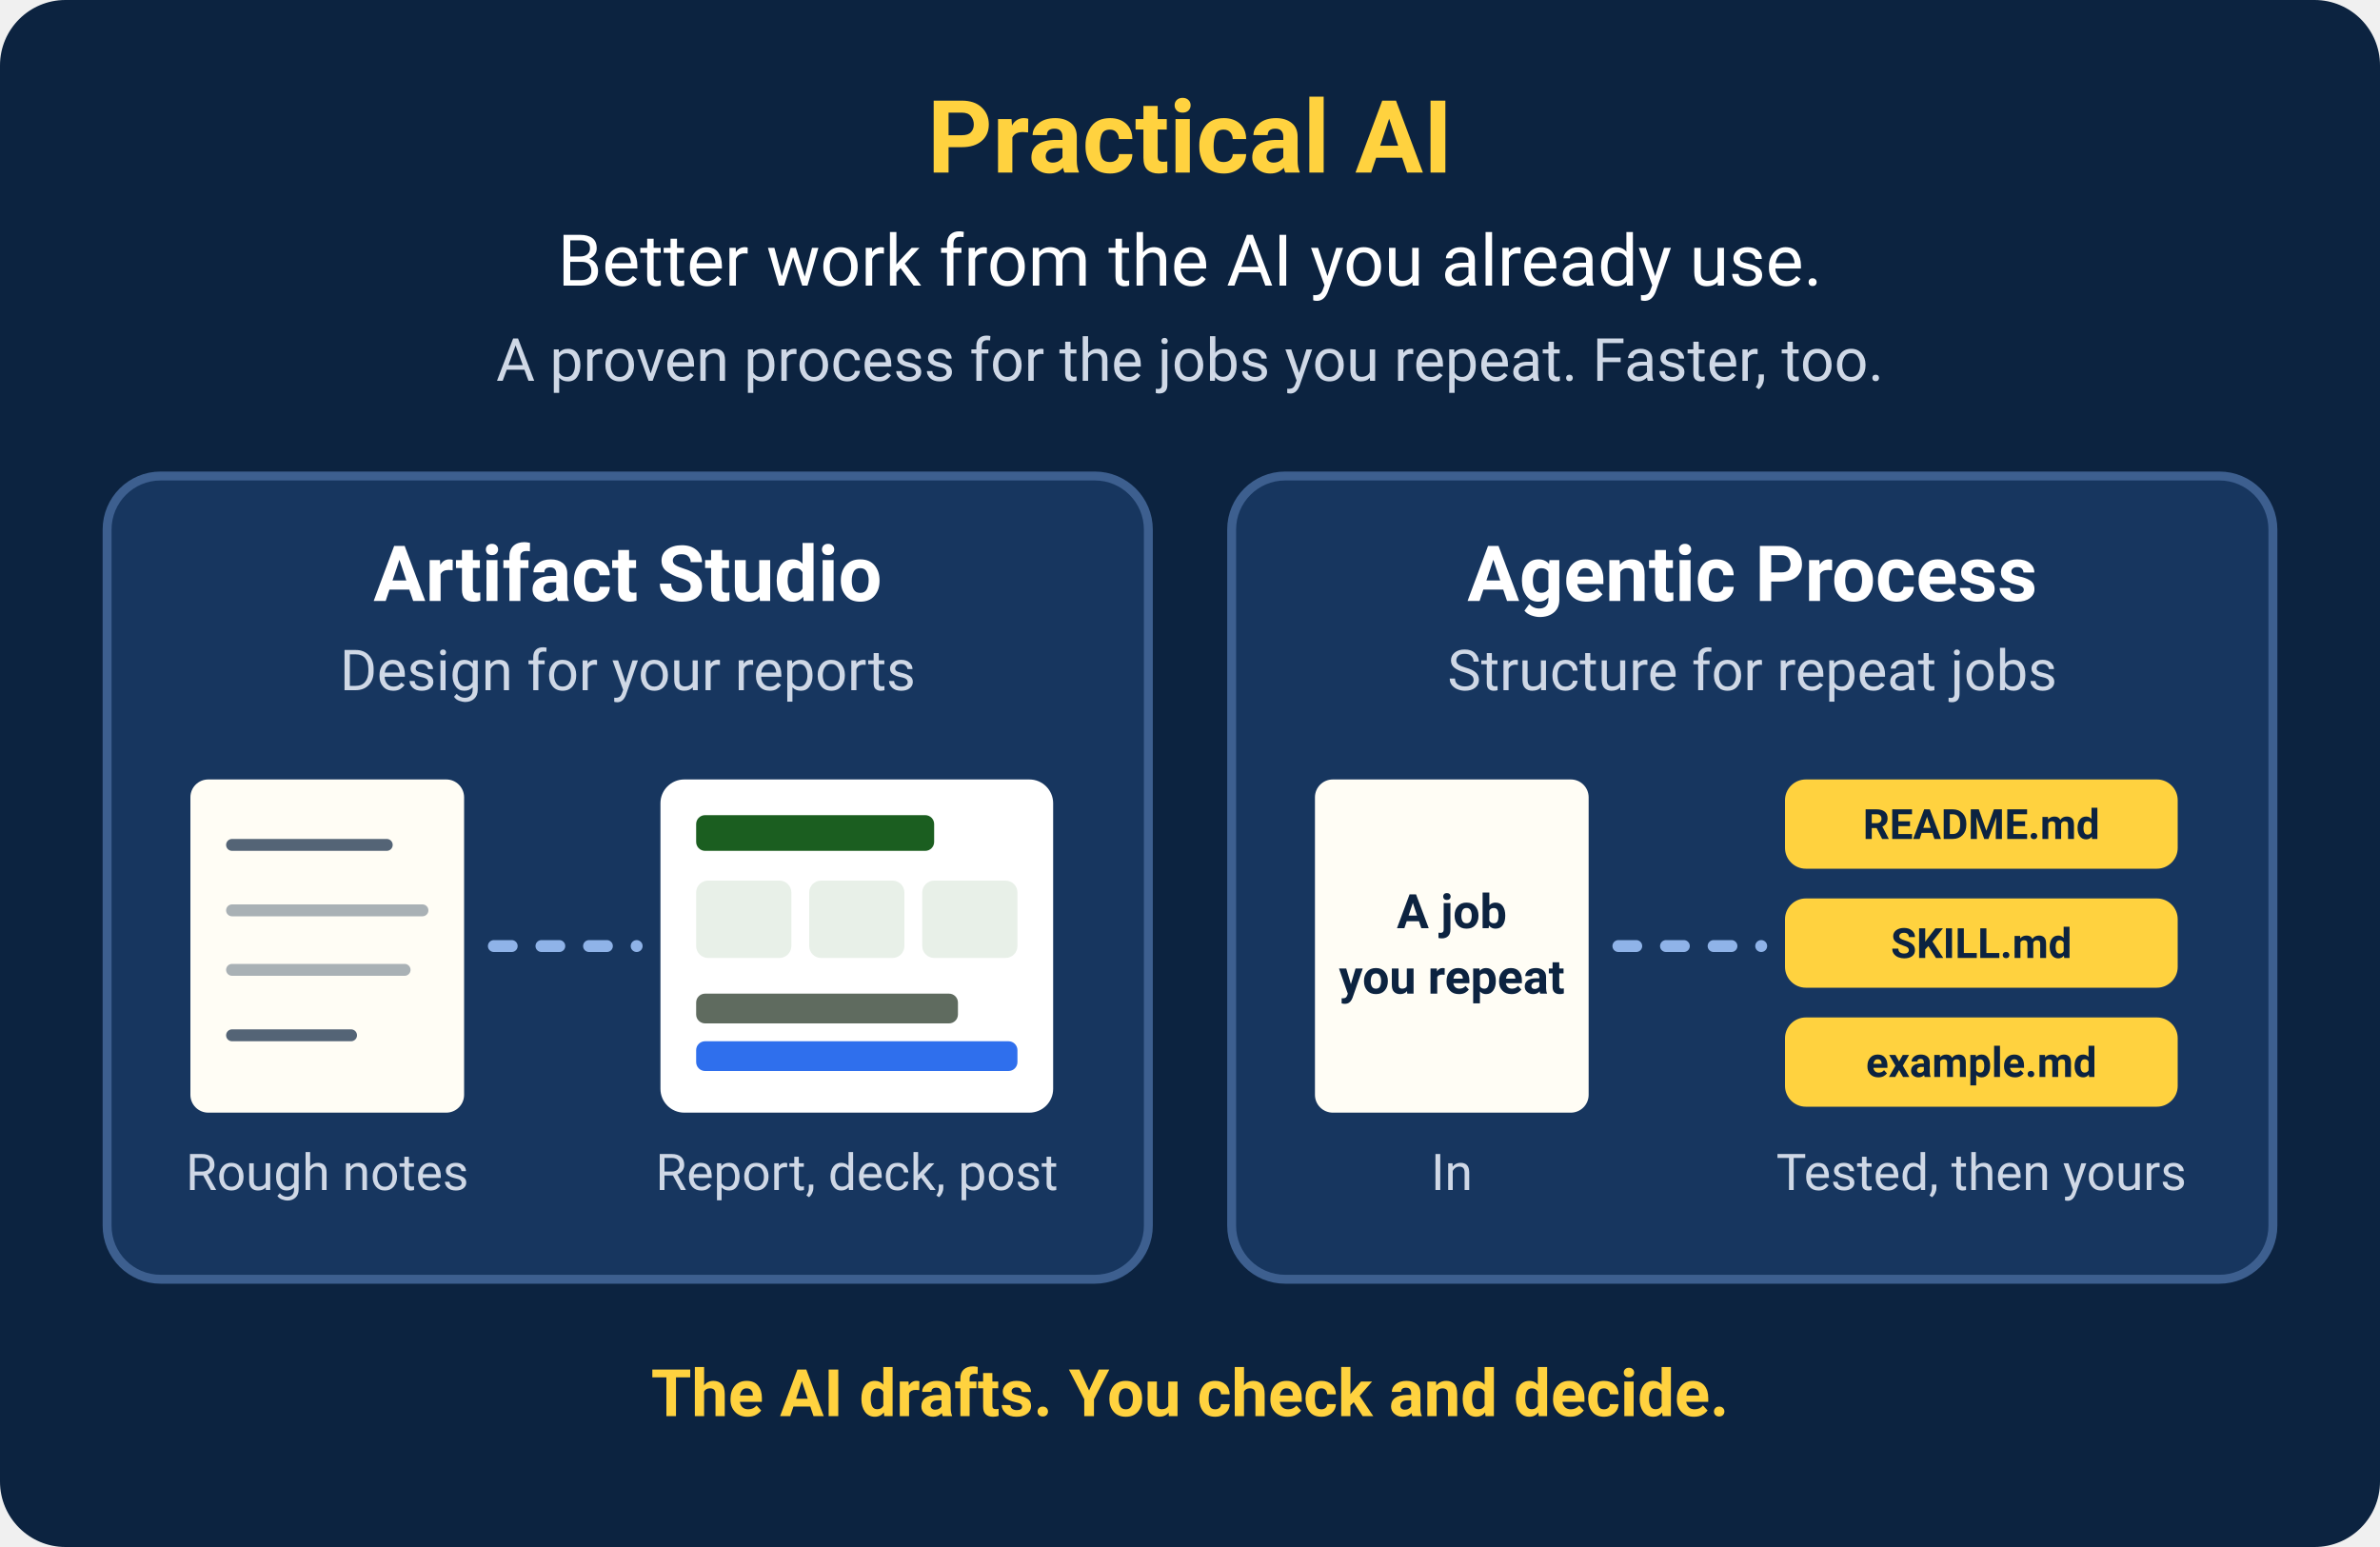
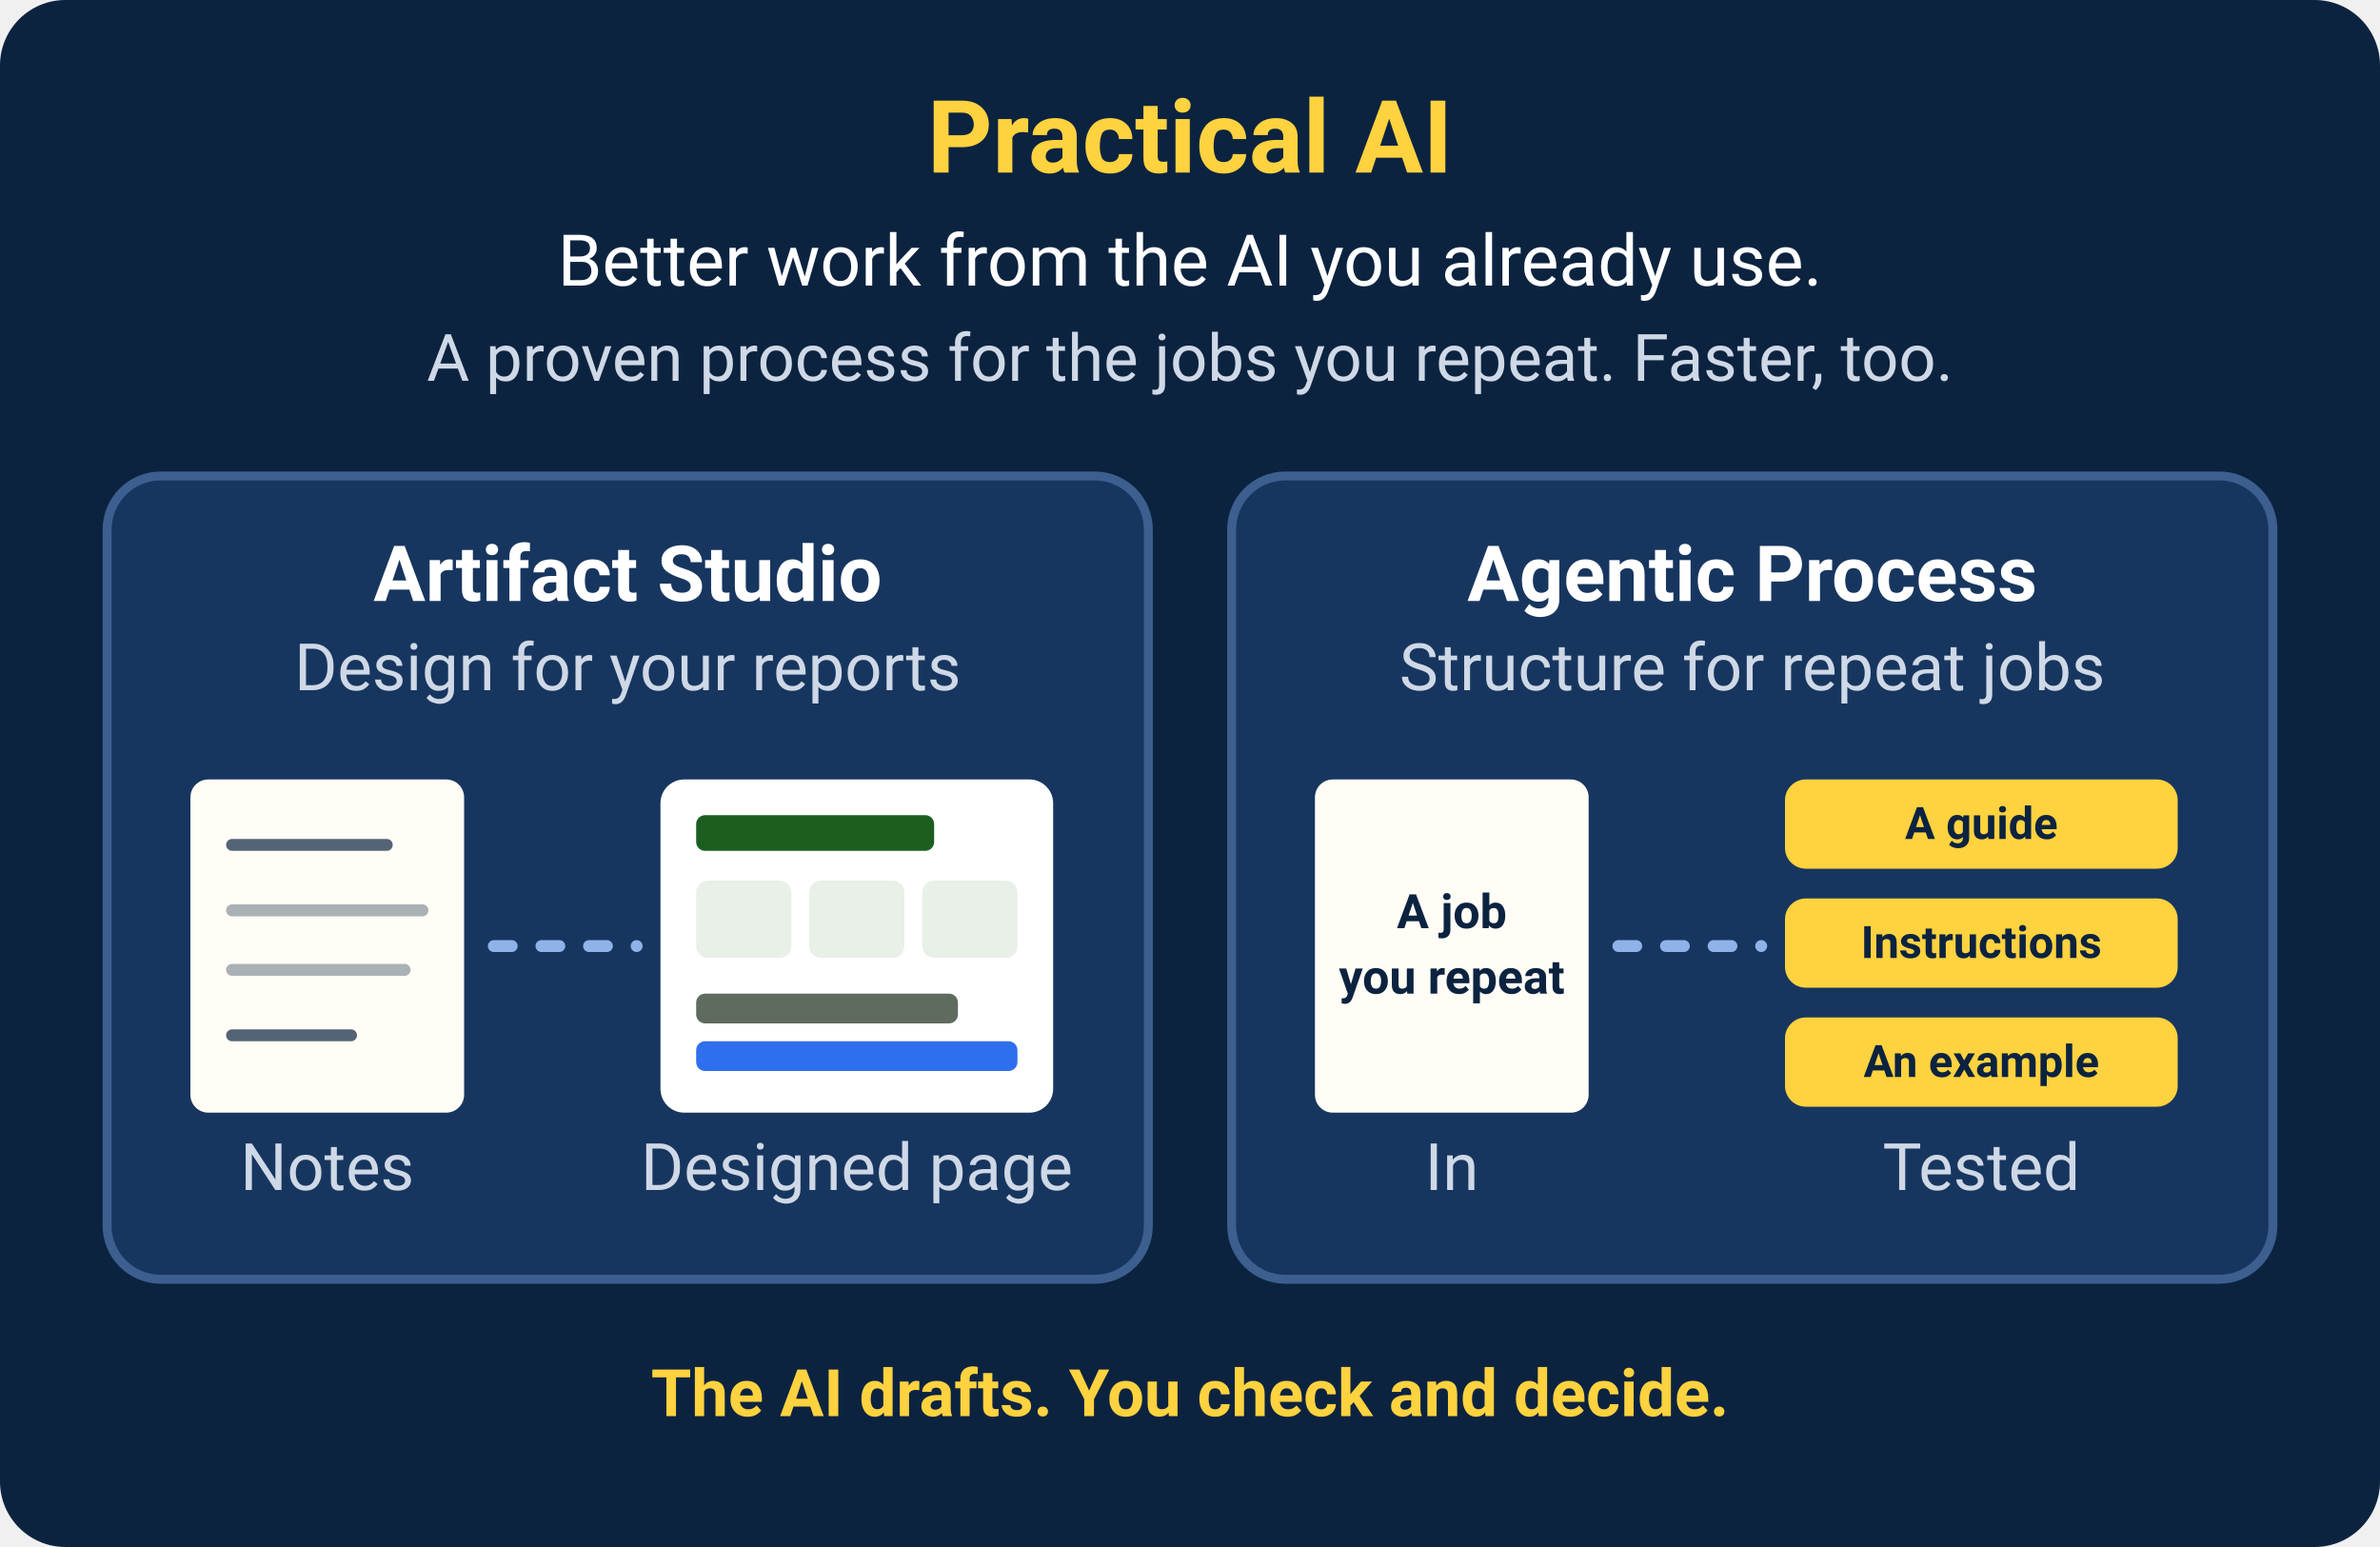
<svg xmlns="http://www.w3.org/2000/svg" viewBox="0 0 800 520" role="img" aria-labelledby="t d" font-family="system-ui,-apple-system,'Segoe UI',Roboto,Helvetica,Arial,sans-serif">
  <style>
.card{animation:lit 10s infinite}
.b{animation-delay:5s}
@keyframes lit{0%{stroke:#3d5f8f;fill:#17365f}5%,45%{stroke:#ffd23f;fill:#21497d}50%,100%{stroke:#3d5f8f;fill:#17365f}}
.flow{stroke-dasharray:6 10;animation:flow 1.2s linear infinite}
@keyframes flow{to{stroke-dashoffset:-16}}
@media (prefers-reduced-motion:reduce){.card,.flow{animation:none}.card{stroke:#ffd23f}}
</style>
  <rect width="800" height="520" rx="22" fill="#0c2340" />
  <text x="400" y="58" text-anchor="middle" fill="#ffd23f" font-size="34" font-weight="700">Practical AI</text>
  <text x="400" y="96" text-anchor="middle" fill="#fff" font-size="24">Better work from the AI you already use.</text>
-   <text x="400" y="128" text-anchor="middle" fill="#cfd8e6" font-size="20">A proven process for the jobs you repeat. Faster, too.</text>
+   <text x="400" y="128" text-anchor="middle" fill="#cfd8e6" font-size="22">A proven process for the jobs you repeat. Faster, too.</text>
  <rect class="card a" x="36" y="160" width="350" height="270" rx="18" fill="#17365f" stroke="#3d5f8f" stroke-width="3" />
  <text x="211" y="202" text-anchor="middle" fill="#fff" font-size="26" font-weight="700">Artifact Studio</text>
-   <text x="211" y="232" text-anchor="middle" fill="#cfd8e6" font-size="19">Design for your reports</text>
+   <text x="211" y="232" text-anchor="middle" fill="#cfd8e6" font-size="22">Design for your reports</text>
  <g transform="translate(64 262)">
    <rect width="92" height="112" rx="6" fill="#fffdf5" />
    <g stroke="#0c2340" stroke-width="4" stroke-linecap="round" opacity=".7">
      <path d="M14 22h52" />
      <path d="M14 44h64" opacity=".5" />
      <path d="M14 64h58" opacity=".5" />
      <path d="M14 86h40" />
    </g>
-     <text x="46" y="138" text-anchor="middle" fill="#cfd8e6" font-size="17">Rough notes</text>
+     <text x="46" y="138" text-anchor="middle" fill="#cfd8e6" font-size="22">Notes</text>
  </g>
  <path class="flow" d="M166 318h48" stroke="#8fb3e8" stroke-width="4" stroke-linecap="round" />
  <g transform="translate(222 262)">
    <rect width="132" height="112" rx="8" fill="#fff" />
    <rect x="12" y="12" width="80" height="12" rx="3" fill="#1b5e20" />
    <rect x="12" y="34" width="32" height="26" rx="4" fill="#e8f0e8" />
    <rect x="50" y="34" width="32" height="26" rx="4" fill="#e8f0e8" />
    <rect x="88" y="34" width="32" height="26" rx="4" fill="#e8f0e8" />
    <rect x="12" y="72" width="88" height="10" rx="3" fill="#5f6b5f" />
    <rect x="12" y="88" width="108" height="10" rx="3" fill="#2f6fed" />
-     <text x="66" y="138" text-anchor="middle" fill="#cfd8e6" font-size="17">Report, deck, post</text>
+     <text x="66" y="138" text-anchor="middle" fill="#cfd8e6" font-size="22">Designed page</text>
  </g>
  <rect class="card b" x="414" y="160" width="350" height="270" rx="18" fill="#17365f" stroke="#3d5f8f" stroke-width="3" />
  <text x="589" y="202" text-anchor="middle" fill="#fff" font-size="26" font-weight="700">Agentic Process</text>
-   <text x="589" y="232" text-anchor="middle" fill="#cfd8e6" font-size="19">Structure for repeat jobs</text>
+   <text x="589" y="232" text-anchor="middle" fill="#cfd8e6" font-size="22">Structure for repeat jobs</text>
  <g transform="translate(442 262)">
    <rect width="92" height="112" rx="6" fill="#fffdf5" />
    <text x="46" y="50" text-anchor="middle" fill="#0c2340" font-size="16" font-weight="700">A job</text>
    <text x="46" y="72" text-anchor="middle" fill="#0c2340" font-size="16" font-weight="700">you repeat</text>
-     <text x="46" y="138" text-anchor="middle" fill="#cfd8e6" font-size="17">In</text>
+     <text x="46" y="138" text-anchor="middle" fill="#cfd8e6" font-size="22">In</text>
  </g>
  <path class="flow" d="M544 318h48" stroke="#8fb3e8" stroke-width="4" stroke-linecap="round" />
-   <g transform="translate(600 262)" font-size="14" font-weight="700" fill="#0c2340">
+   <g transform="translate(600 262)" font-size="15" font-weight="700" fill="#0c2340">
    <rect width="132" height="30" rx="7" fill="#ffd23f" />
-     <text x="66" y="20" text-anchor="middle">README.md</text>
+     <text x="66" y="20" text-anchor="middle">A guide</text>
    <rect y="40" width="132" height="30" rx="7" fill="#ffd23f" />
-     <text x="66" y="60" text-anchor="middle">SKILL.md</text>
+     <text x="66" y="60" text-anchor="middle">Instructions</text>
    <rect y="80" width="132" height="30" rx="7" fill="#ffd23f" />
-     <text x="66" y="100" text-anchor="middle">example.md</text>
-     <text x="66" y="138" text-anchor="middle" fill="#cfd8e6" font-size="17" font-weight="400">Tested, then yours</text>
+     <text x="66" y="100" text-anchor="middle">An example</text>
+     <text x="66" y="138" text-anchor="middle" fill="#cfd8e6" font-size="22" font-weight="400">Tested</text>
  </g>
  <text x="400" y="476" text-anchor="middle" fill="#ffd23f" font-size="22" font-weight="700">The AI drafts. You check and decide.</text>
</svg>
